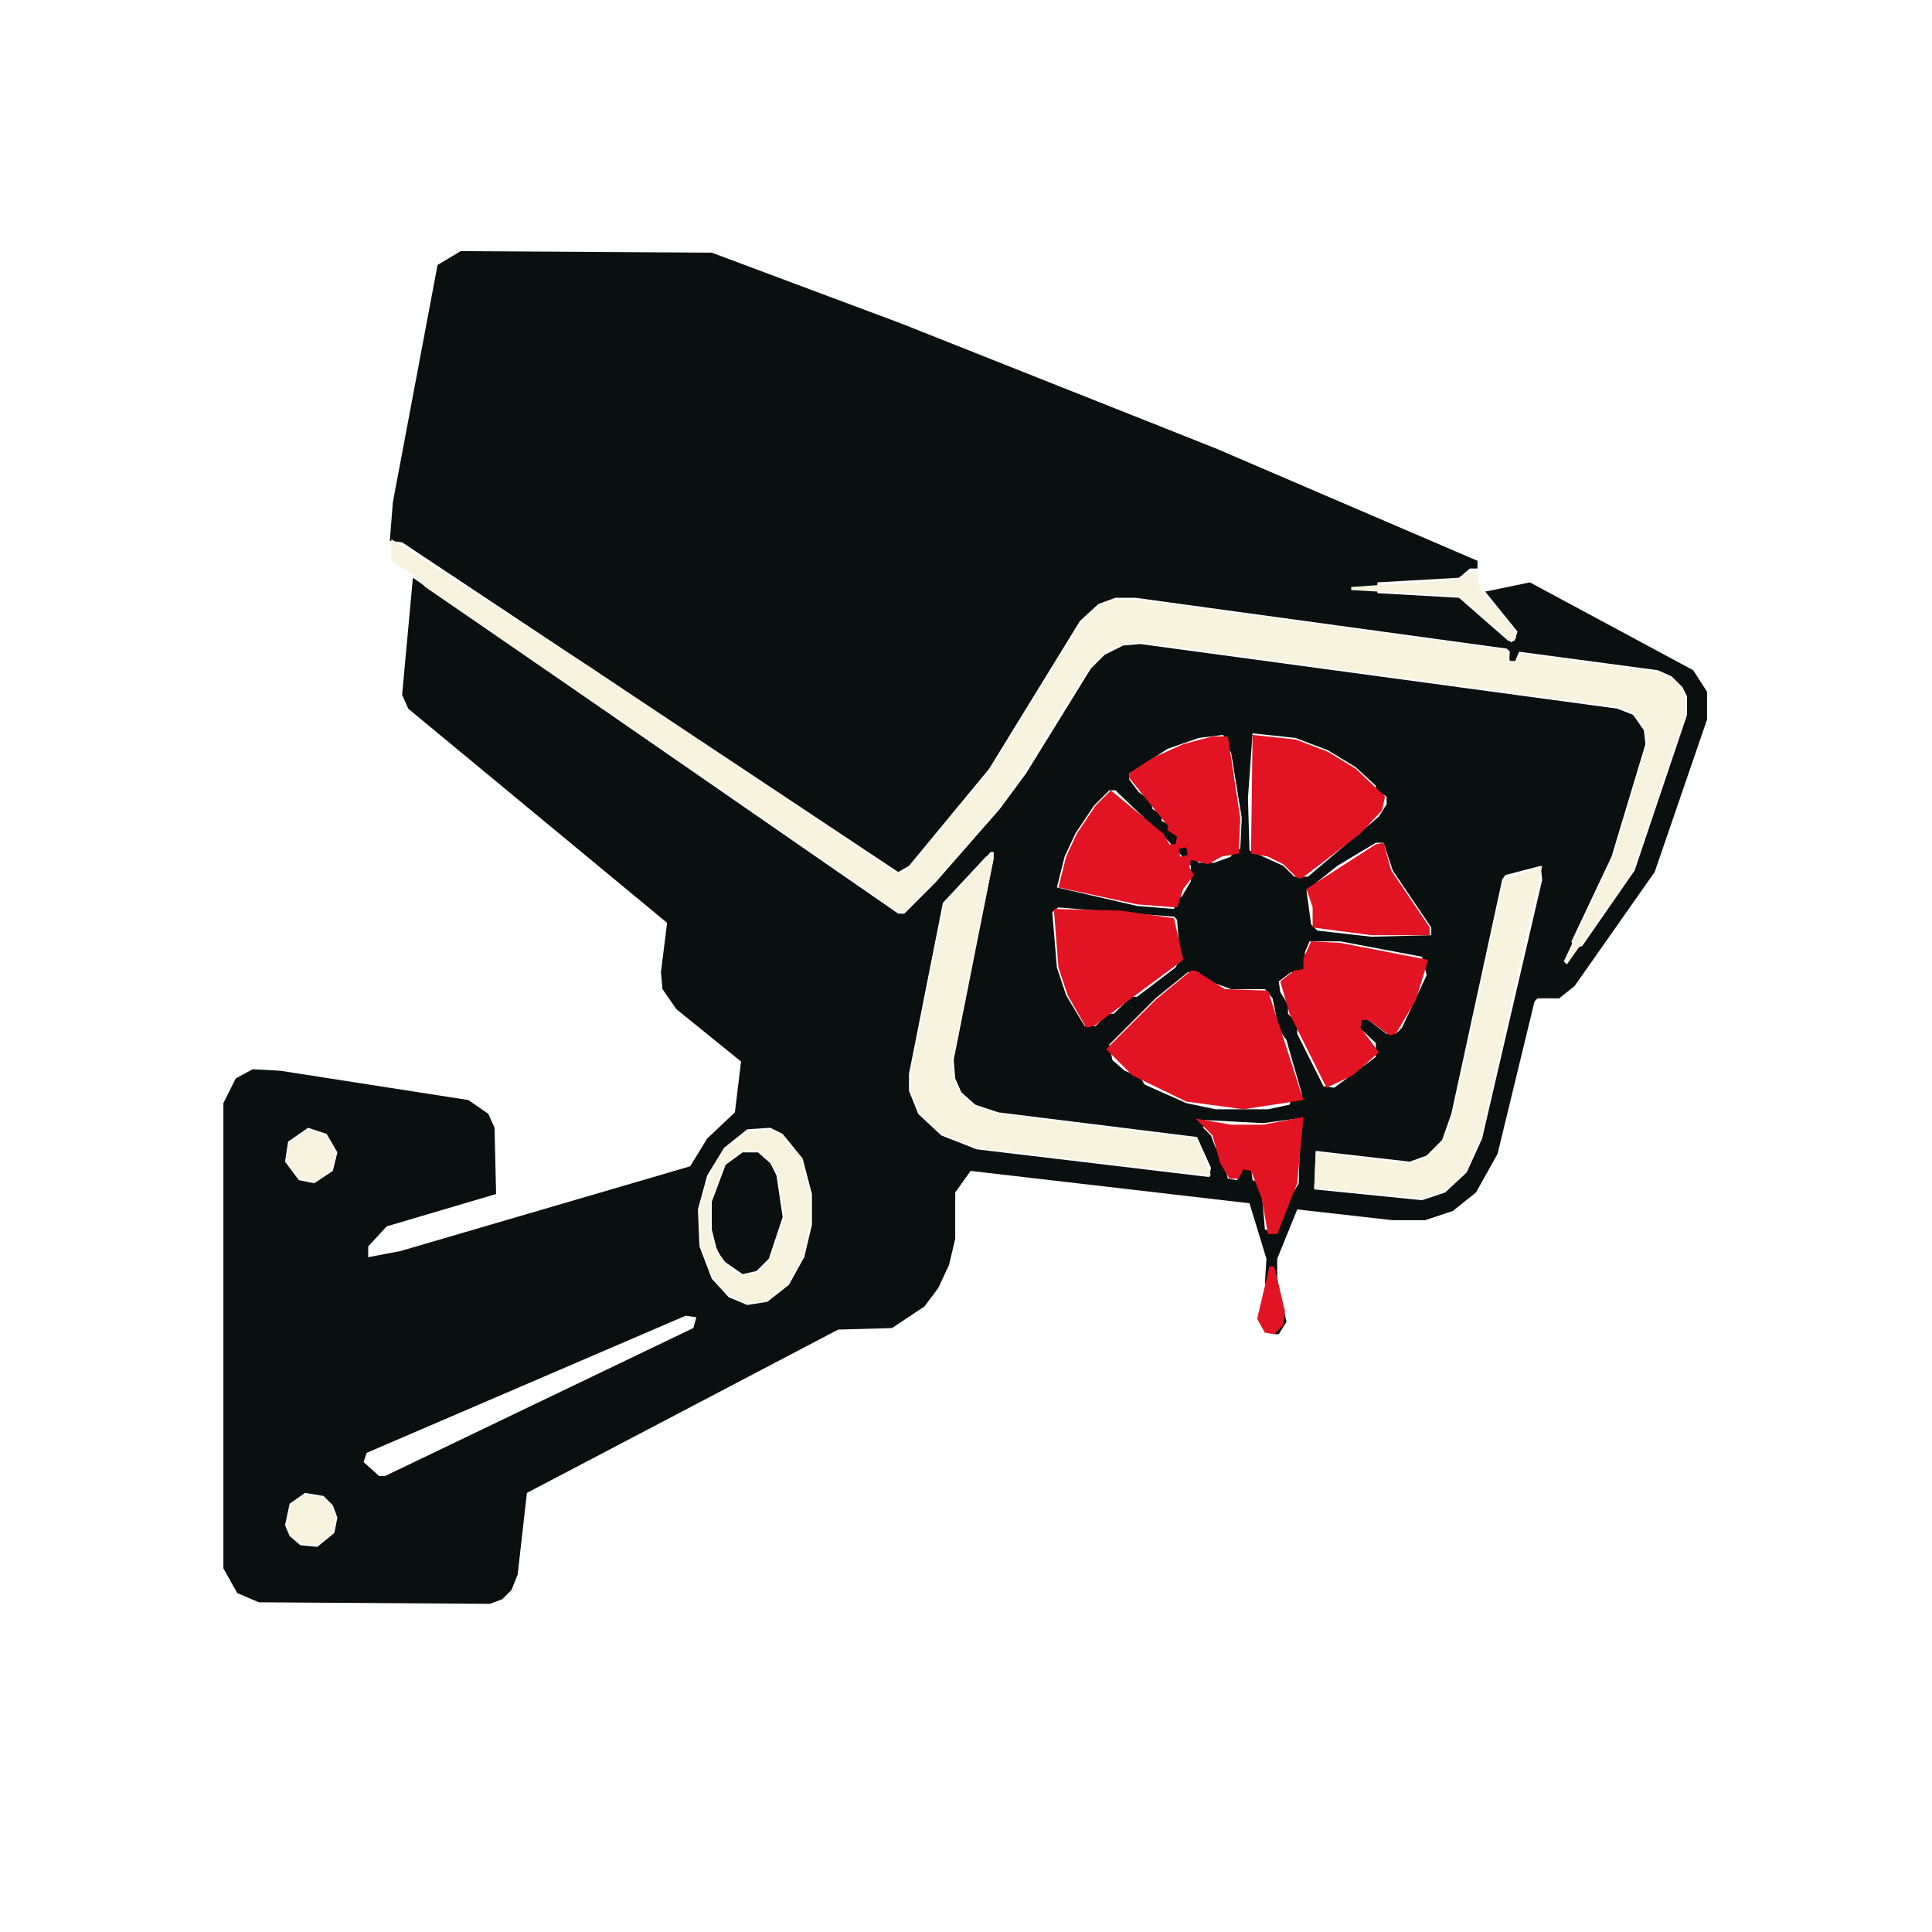
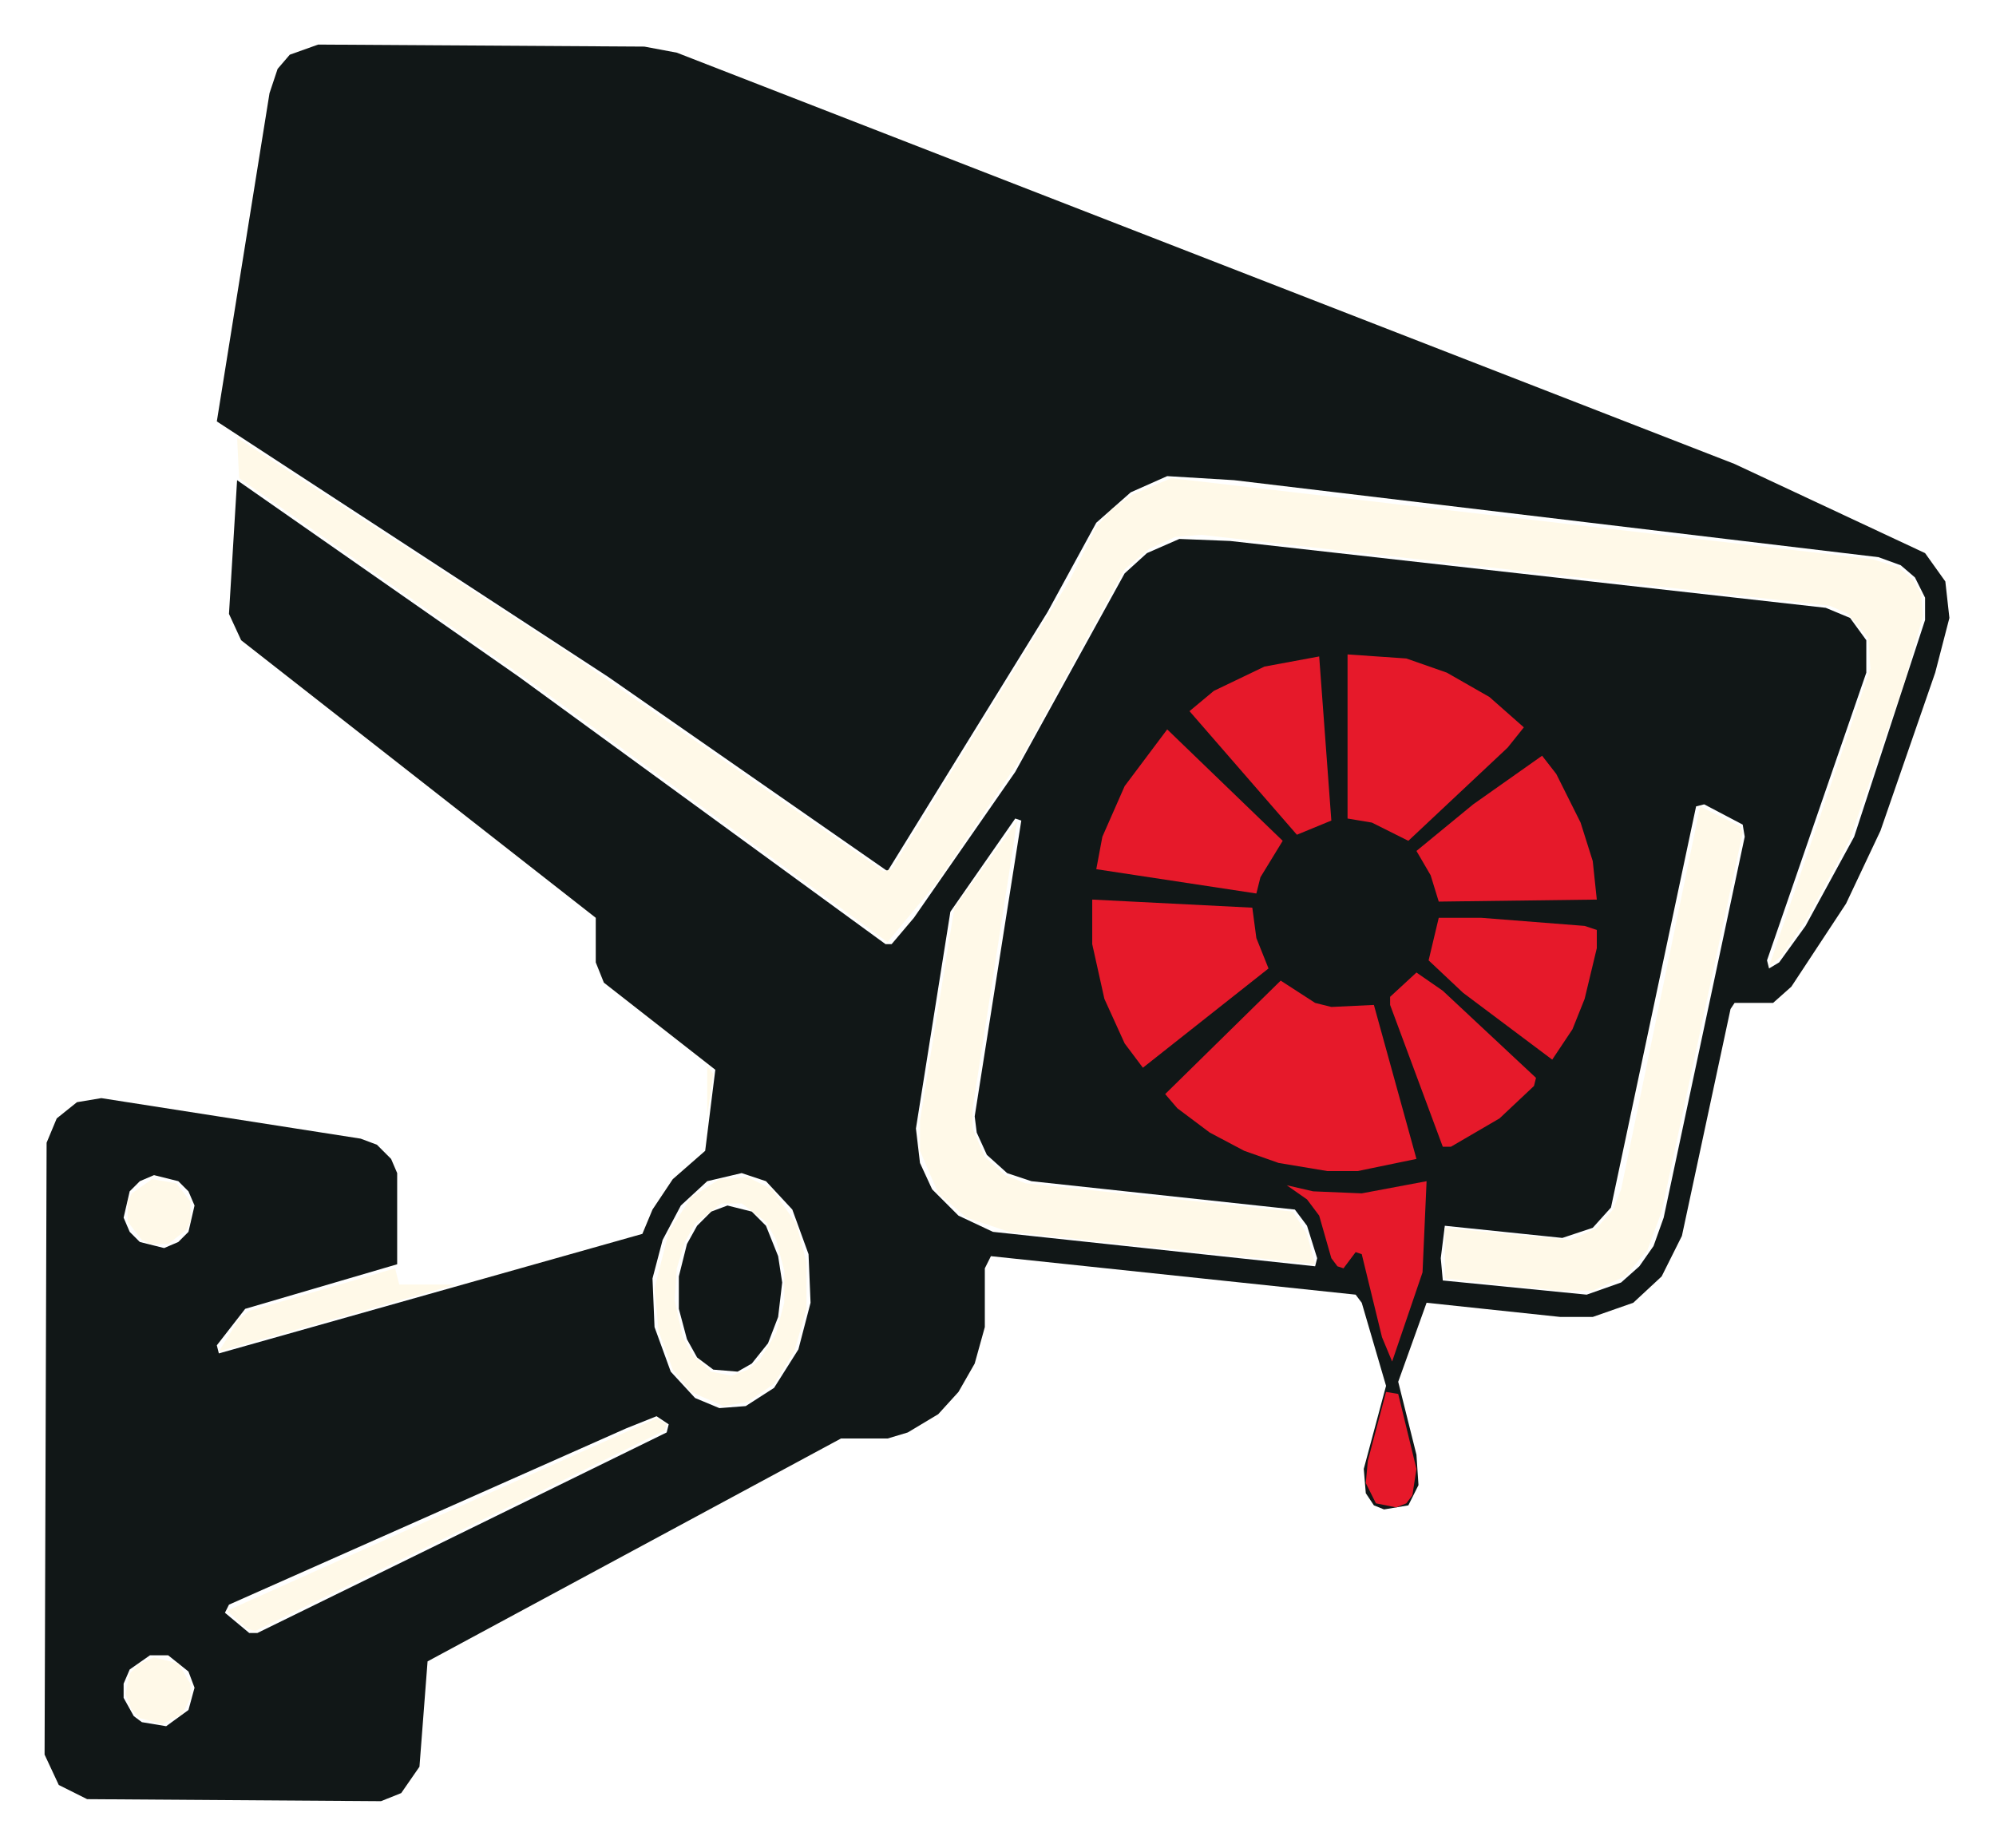
- <svg xmlns="http://www.w3.org/2000/svg" viewBox="0 0 1254 1254" role="img" aria-label="Corrupt surveillance camera">
-   <path fill="#0a1010" fill-rule="evenodd" d="M492,748 L482,748 L471,756 L462,780 L462,798 L465,810 L469,818 L482,827 L491,825 L499,817 L508,790 L504,763 L500,755ZM284,172 L255,326 L253,351 L261,352 L583,566 L590,562 L642,499 L701,403 L713,392 L724,388 L737,388 L978,421 L980,423 L979,435 L981,435 L986,423 L1076,435 L1085,439 L1092,446 L1095,452 L1095,464 L1061,565 L1027,614 L1021,616 L1020,611 L1046,556 L1068,483 L1067,474 L1060,464 L1050,460 L740,418 L729,419 L717,425 L708,434 L666,502 L649,525 L607,573 L587,593 L583,593 L268,375 L261,451 L265,460 L433,599 L429,631 L430,642 L439,655 L481,689 L477,722 L459,739 L448,757 L260,812 L239,816 L239,809 L251,796 L322,775 L321,732 L317,723 L304,714 L182,695 L164,694 L153,700 L145,716 L145,1018 L154,1034 L168,1040 L318,1041 L326,1038 L332,1032 L336,1022 L342,969 L544,863 L579,862 L600,848 L609,836 L616,821 L620,804 L620,774 L630,760 L811,781 L822,817 L821,833 L827,834 L831,848 L831,859 L827,866 L830,866 L835,858 L829,830 L829,817 L842,785 L904,792 L925,792 L943,786 L958,774 L972,749 L996,650 L998,648 L1012,648 L1022,640 L1074,566 L1108,467 L1108,449 L1099,435 L993,378 L964,384 L985,410 L983,416 L979,416 L947,388 L894,385 L894,378 L947,375 L954,369 L959,369 L959,364 L789,291 L585,210 L462,164 L299,163ZM198,969 L210,971 L216,977 L219,985 L217,995 L206,1004 L195,1003 L188,997 L185,990 L188,976ZM452,855 L450,862 L250,958 L246,958 L236,949 L238,943 L445,854ZM500,732 L508,736 L521,752 L527,775 L527,795 L522,816 L512,834 L498,845 L485,847 L473,842 L462,830 L454,809 L453,785 L459,763 L470,745 L485,733ZM200,732 L212,736 L219,748 L216,760 L204,768 L194,766 L185,754 L187,741ZM782,727 L820,729 L842,726 L844,728 L843,768 L832,786 L828,800 L821,798 L819,774 L816,767 L813,766 L812,758 L805,759 L803,766 L797,765 L792,746 L789,745 L786,737 L781,732ZM838,631 L844,631 L893,677 L893,686 L866,706 L859,705 L842,671 L842,664 L836,658 L836,652 L831,644 L830,637ZM720,678 L750,648 L771,631 L778,631 L780,635 L799,642 L821,642 L826,648 L830,668 L835,675 L845,710 L843,714 L838,714 L837,717 L823,720 L789,720 L770,716 L743,704 L740,699 L730,695 L722,688ZM850,611 L870,611 L923,621 L926,633 L910,667 L906,671 L900,671 L864,644 L847,627 L847,618ZM683,592 L687,589 L762,595 L764,597 L766,622 L763,628 L738,647 L734,647 L723,658 L719,658 L711,666 L704,666 L692,646 L686,628ZM1000,562 L1001,571 L962,739 L952,761 L938,774 L923,779 L853,772 L854,747 L915,754 L926,750 L936,740 L942,723 L975,571 L977,568ZM640,556 L645,557 L619,688 L620,700 L624,709 L633,717 L648,722 L777,738 L786,758 L785,764 L634,746 L611,737 L596,723 L590,708 L590,697 L612,586ZM848,578 L868,562 L893,547 L898,547 L904,565 L929,602 L929,607 L890,608 L855,604 L851,600ZM720,513 L724,513 L748,536 L748,539 L752,539 L773,562 L773,572 L767,582 L764,583 L762,590 L738,588 L686,576 L691,556 L698,541 L710,523ZM794,477 L796,486 L799,488 L806,531 L805,551 L800,553 L799,556 L788,560 L778,560 L759,535 L754,533 L754,529 L748,525 L747,520 L739,514 L733,506 L733,502 L758,486 L778,479ZM813,476 L841,479 L862,487 L880,498 L893,510 L893,513 L900,517 L900,522 L895,530 L849,569 L840,569 L833,562 L811,552 L810,518Z" />
-   <path fill="#f7f3df" fill-rule="evenodd" d="M198,970 L189,976 L186,990 L189,997 L195,1002 L206,1003 L216,995 L218,985 L215,977 L210,972ZM500,733 L485,734 L471,745 L460,763 L454,785 L455,809 L463,830 L473,841 L485,846 L498,844 L511,834 L521,816 L526,795 L526,775 L520,752 L508,737ZM492,747 L501,755 L505,763 L509,790 L500,817 L491,826 L482,828 L475,825 L464,810 L461,798 L461,780 L470,756 L482,747ZM200,733 L188,741 L186,754 L194,765 L204,767 L215,760 L218,748 L212,737ZM1001,562 L976,571 L943,723 L937,740 L926,751 L915,755 L854,748 L853,771 L923,778 L938,773 L951,761 L961,739ZM643,553 L613,586 L591,697 L591,708 L597,723 L611,736 L634,745 L786,763 L777,739 L648,723 L633,718 L623,709 L619,700 L618,688 L645,557 L645,553ZM984,414 L984,410 L961,383 L958,369 L947,376 L877,381 L877,383 L947,387 L981,417ZM254,350 L254,364 L270,374 L276,381 L583,592 L587,592 L606,573 L653,519 L707,434 L720,422 L729,418 L740,417 L1050,459 L1060,463 L1068,474 L1069,483 L1047,556 L1015,624 L1017,626 L1060,565 L1094,464 L1094,452 L1091,446 L1085,440 L1076,436 L986,424 L984,429 L980,429 L979,422 L737,389 L724,389 L713,393 L702,403 L643,499 L587,566 L581,566 L383,433Z" />
-   <path fill="#e21322" fill-rule="evenodd" d="M824,822 L816,856 L821,865 L827,866 L833,860 L834,851 L827,822ZM776,726 L787,737 L792,755 L798,765 L804,765 L807,759 L812,760 L819,778 L823,801 L829,801 L842,768 L846,725 L820,730 L799,730ZM718,681 L735,698 L770,715 L807,720 L846,714 L823,643 L795,642 L776,630 L773,630 L750,649ZM927,623 L870,612 L851,611 L846,622 L846,629 L840,630 L831,637 L837,658 L861,706 L878,698 L895,683 L883,667 L884,662 L888,662 L902,672 L906,671 L919,649ZM684,590 L687,628 L693,646 L705,667 L710,666 L768,623 L762,596 L727,591ZM928,607 L928,602 L903,565 L898,547 L893,548 L848,577 L852,589 L852,602 L890,607ZM797,478 L787,478 L768,483 L748,492 L733,502 L733,505 L758,536 L758,539 L764,543 L763,548 L759,548 L755,541 L721,513 L711,523 L699,541 L692,556 L687,576 L738,587 L764,589 L768,577 L775,568 L772,563 L773,558 L784,561 L793,556 L804,554 L805,531ZM765,551 L770,550 L771,555 L766,556ZM813,477 L812,554 L823,556 L833,561 L842,570 L845,570 L883,541 L897,526 L899,517 L880,499 L862,488 L841,480Z" />
+ <svg xmlns="http://www.w3.org/2000/svg" viewBox="0 0 985 912" role="img" aria-label="Corrupt surveillance camera">
+   <path fill="#111717" fill-rule="evenodd" d="M359,595L351,598L344,605L339,614L335,630L335,646L339,661L344,670L352,676L364,677L371,673L379,663L384,650L386,633L384,620L378,605L371,598ZM143,27L137,34L133,46L107,208L300,334L438,430L517,302L541,258L558,243L576,235L609,237L927,275L938,279L945,285L950,295L950,306L915,413L891,457L878,475L873,478L872,474L921,332L921,316L913,305L901,300L607,267L582,266L566,273L555,283L501,381L451,453L440,466L437,466L256,334L117,237L113,303L119,316L294,453L294,475L298,485L353,528L348,568L332,582L322,597L317,609L108,668L107,664L121,646L196,624L196,579L193,572L186,565L178,562L50,542L38,544L28,552L23,564L22,866L29,881L43,888L188,889L198,885L207,872L211,820L415,710L438,710L448,707L463,698L473,687L481,673L486,655L486,626L489,620L669,639L672,643L684,684L673,725L674,737L678,743L683,745L695,743L700,733L699,718L690,682L704,643L770,650L786,650L806,643L820,630L830,610L854,498L856,495L875,495L884,487L911,446L928,410L955,332L962,305L960,287L950,273L856,229L334,26L318,23L157,22ZM74,817L83,817L93,825L96,833L93,844L82,852L70,850L66,847L61,838L61,831L64,824ZM330,703L329,707L127,806L123,806L111,796L113,792L309,705L324,699ZM76,580L88,583L93,588L96,595L93,608L88,613L81,616L69,613L64,608L61,601L64,588L69,583ZM366,579L378,583L391,597L399,619L400,643L394,666L382,685L368,694L355,695L343,690L331,677L323,655L322,631L327,612L336,595L349,583ZM501,404L504,405L481,551L482,559L487,570L497,579L509,583L639,597L645,605L650,621L649,625L490,608L473,600L460,587L454,574L452,557L469,450ZM860,407L861,413L821,601L816,615L809,625L800,633L783,639L712,632L711,621L713,605L771,611L786,606L795,596L837,398L841,397Z" />
+   <path fill="#fff9e8" fill-rule="evenodd" d="M76,818L69,821L64,826L62,836L65,844L69,848L80,851L90,846L94,838L94,831L88,821ZM329,703L324,700L112,795L122,804L126,805L328,706ZM225,634L197,634L195,626L123,647L118,651L108,667ZM75,582L65,589L63,593L63,603L70,612L74,614L83,614L92,607L94,603L94,593L87,584ZM369,581L355,582L341,591L330,608L323,636L325,657L332,676L341,687L357,694L369,692L382,683L392,667L398,646L398,623L393,604L381,587ZM356,594L366,594L378,603L383,612L387,627L387,643L383,658L375,671L369,676L361,679L351,677L342,669L337,660L333,642L334,626L338,613L343,604ZM349,526L349,551L352,530ZM502,405L471,448L454,553L454,568L463,589L477,601L498,608L649,624L645,609L638,598L506,584L496,580L486,571L480,557L480,547ZM859,408L839,398L800,587L796,597L788,606L775,612L713,606L713,631L769,637L786,637L802,630L813,617L820,598L860,411ZM117,216L118,236L264,338L438,465L462,436L504,374L555,281L567,271L580,265L593,264L903,299L912,303L922,315L923,330L873,477L879,472L892,453L913,414L940,336L949,304L948,293L944,286L937,280L924,276L578,236L559,244L549,251L541,260L528,286L440,429L436,430L283,324Z" />
+   <path fill="#e6192a" fill-rule="evenodd" d="M684,687L675,721L674,732L679,742L689,744L694,742L697,738L699,725L690,688ZM635,585L645,592L651,600L657,621L660,625L663,626L669,618L672,619L682,660L687,672L702,628L704,583L672,589L648,588ZM575,540L581,547L597,559L614,568L631,574L655,578L670,578L699,572L678,496L657,497L649,495L632,484ZM699,480L686,492L686,496L712,566L716,566L740,552L757,536L758,532L712,489ZM710,453L705,474L722,490L766,523L776,508L782,493L788,468L788,459L782,457L731,453ZM539,444L539,466L545,493L555,515L564,527L626,478L620,463L618,448ZM761,373L727,397L699,420L706,432L710,445L788,444L786,425L780,406L768,382ZM576,360L555,388L544,413L541,429L620,441L622,433L633,415ZM651,324L624,329L599,341L587,351L640,412L657,405ZM665,323L665,404L677,406L695,415L744,369L752,359L735,344L714,332L694,325Z" />
</svg>
